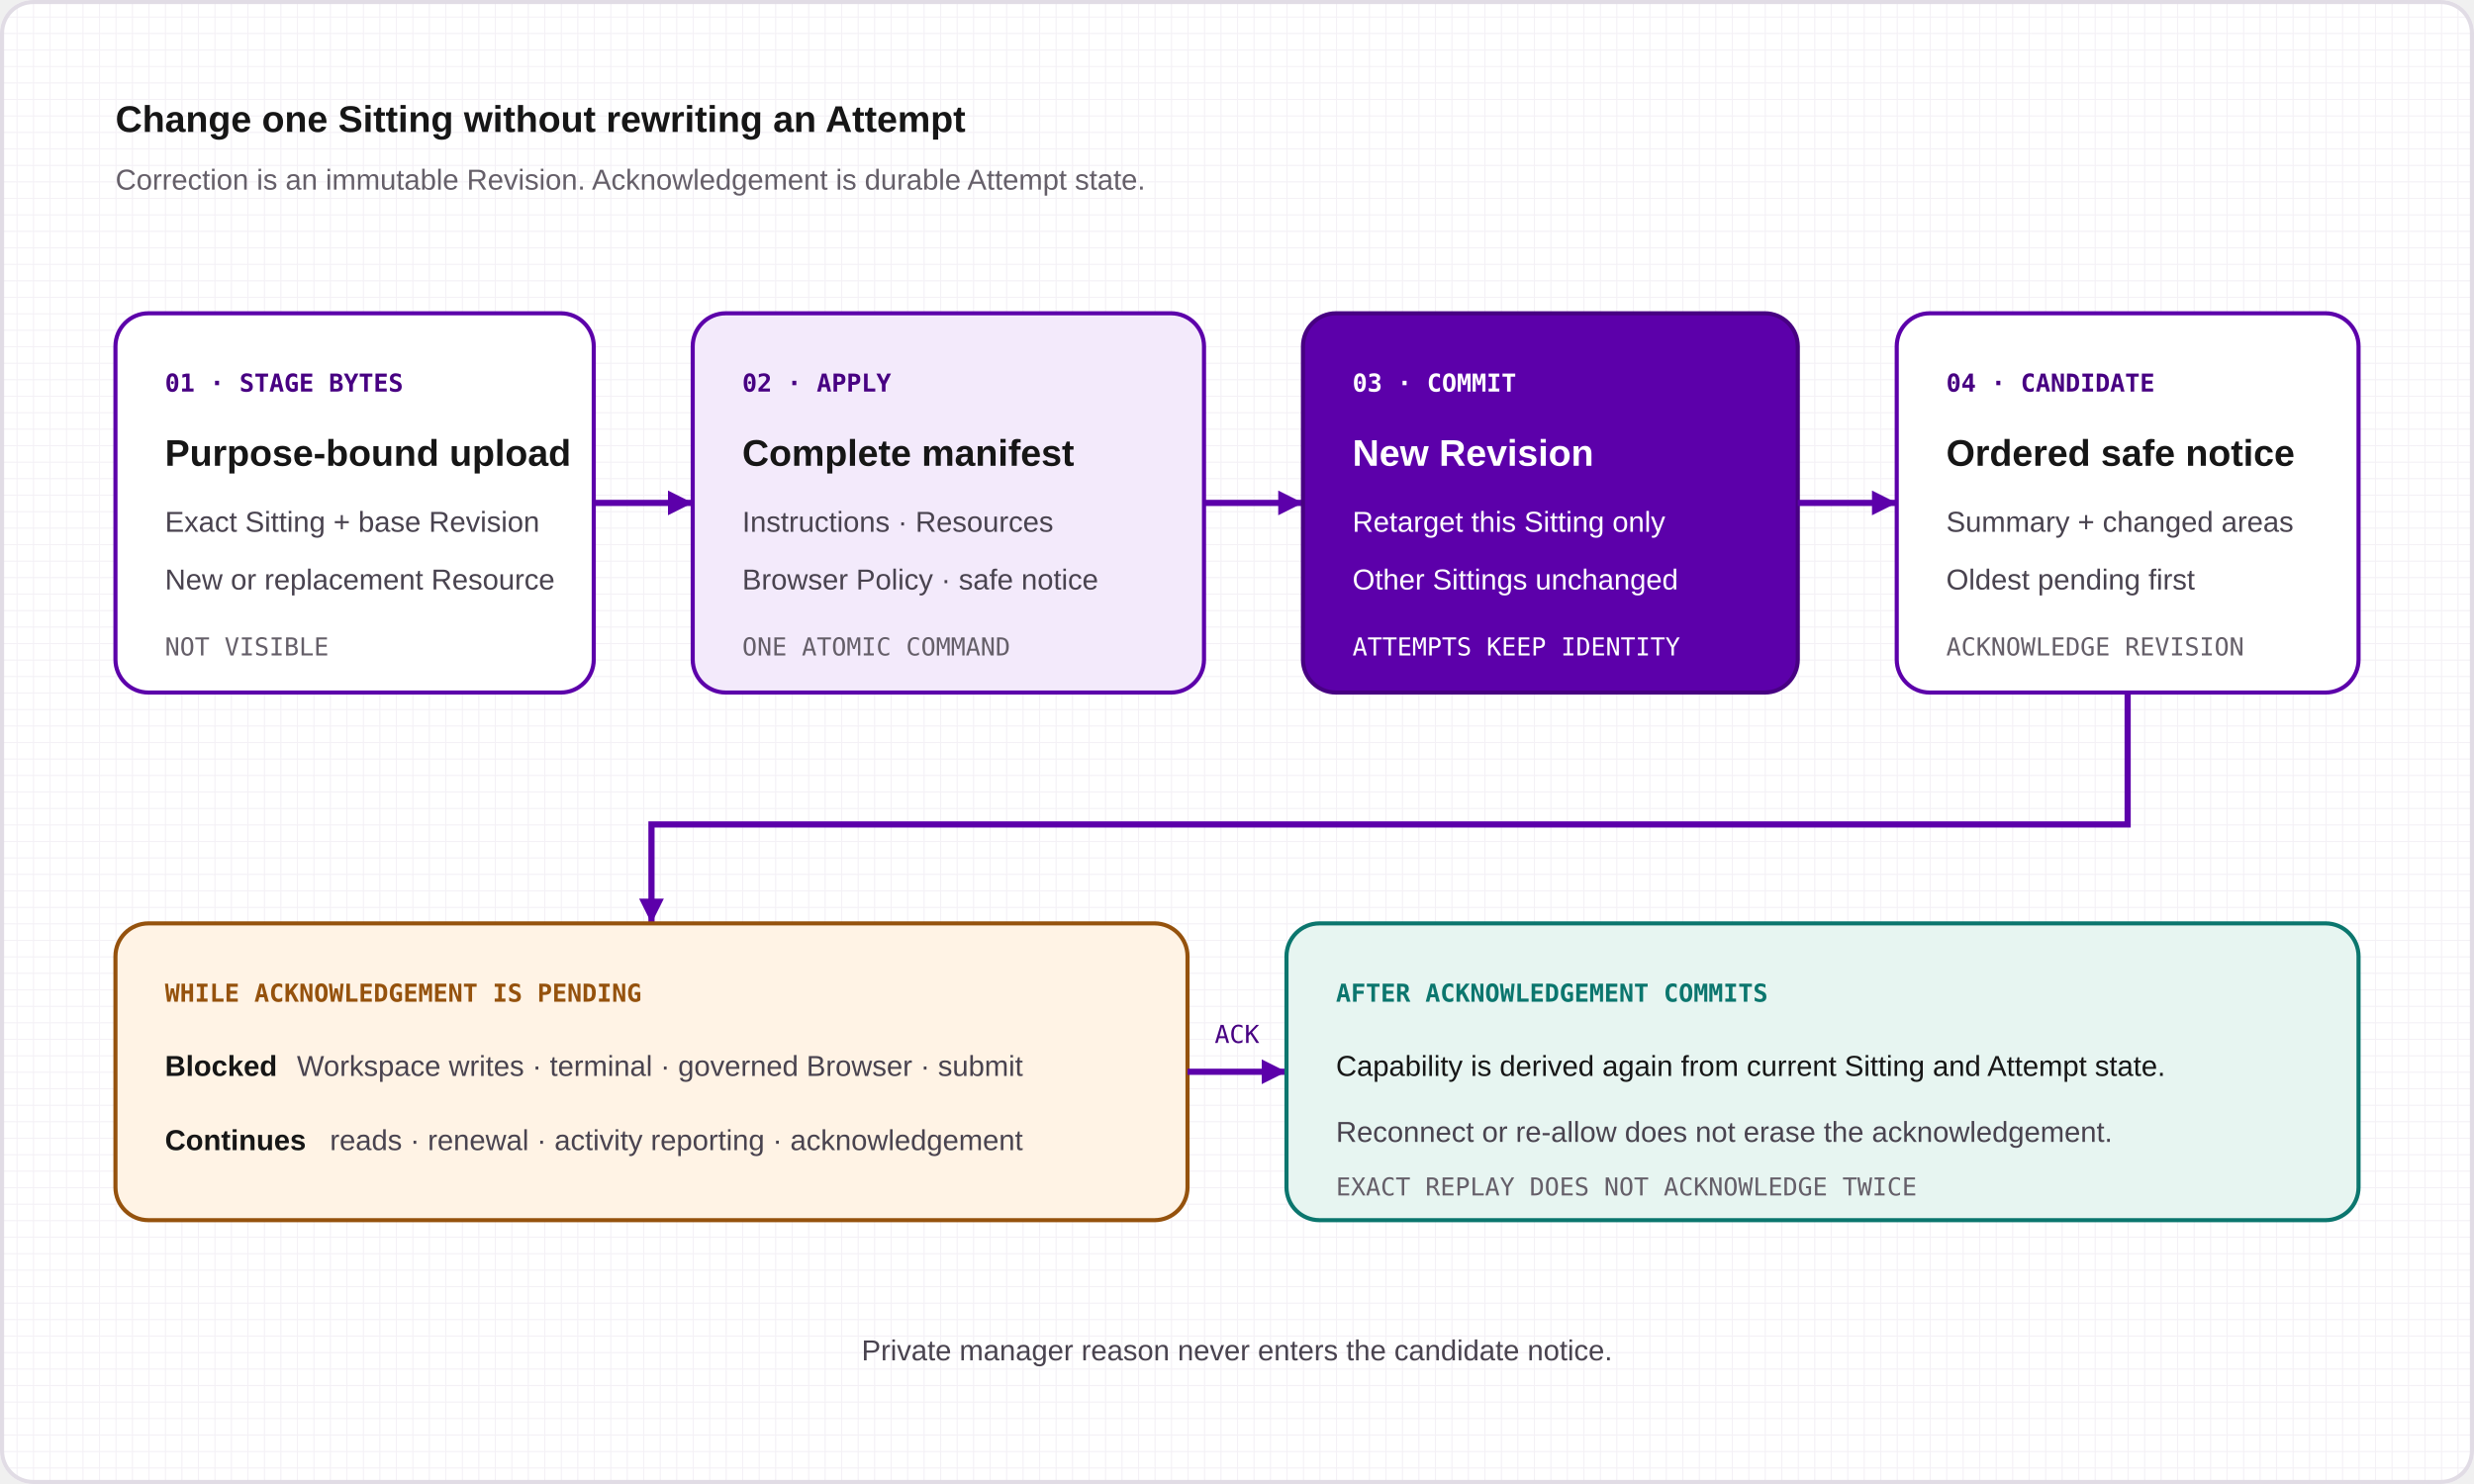
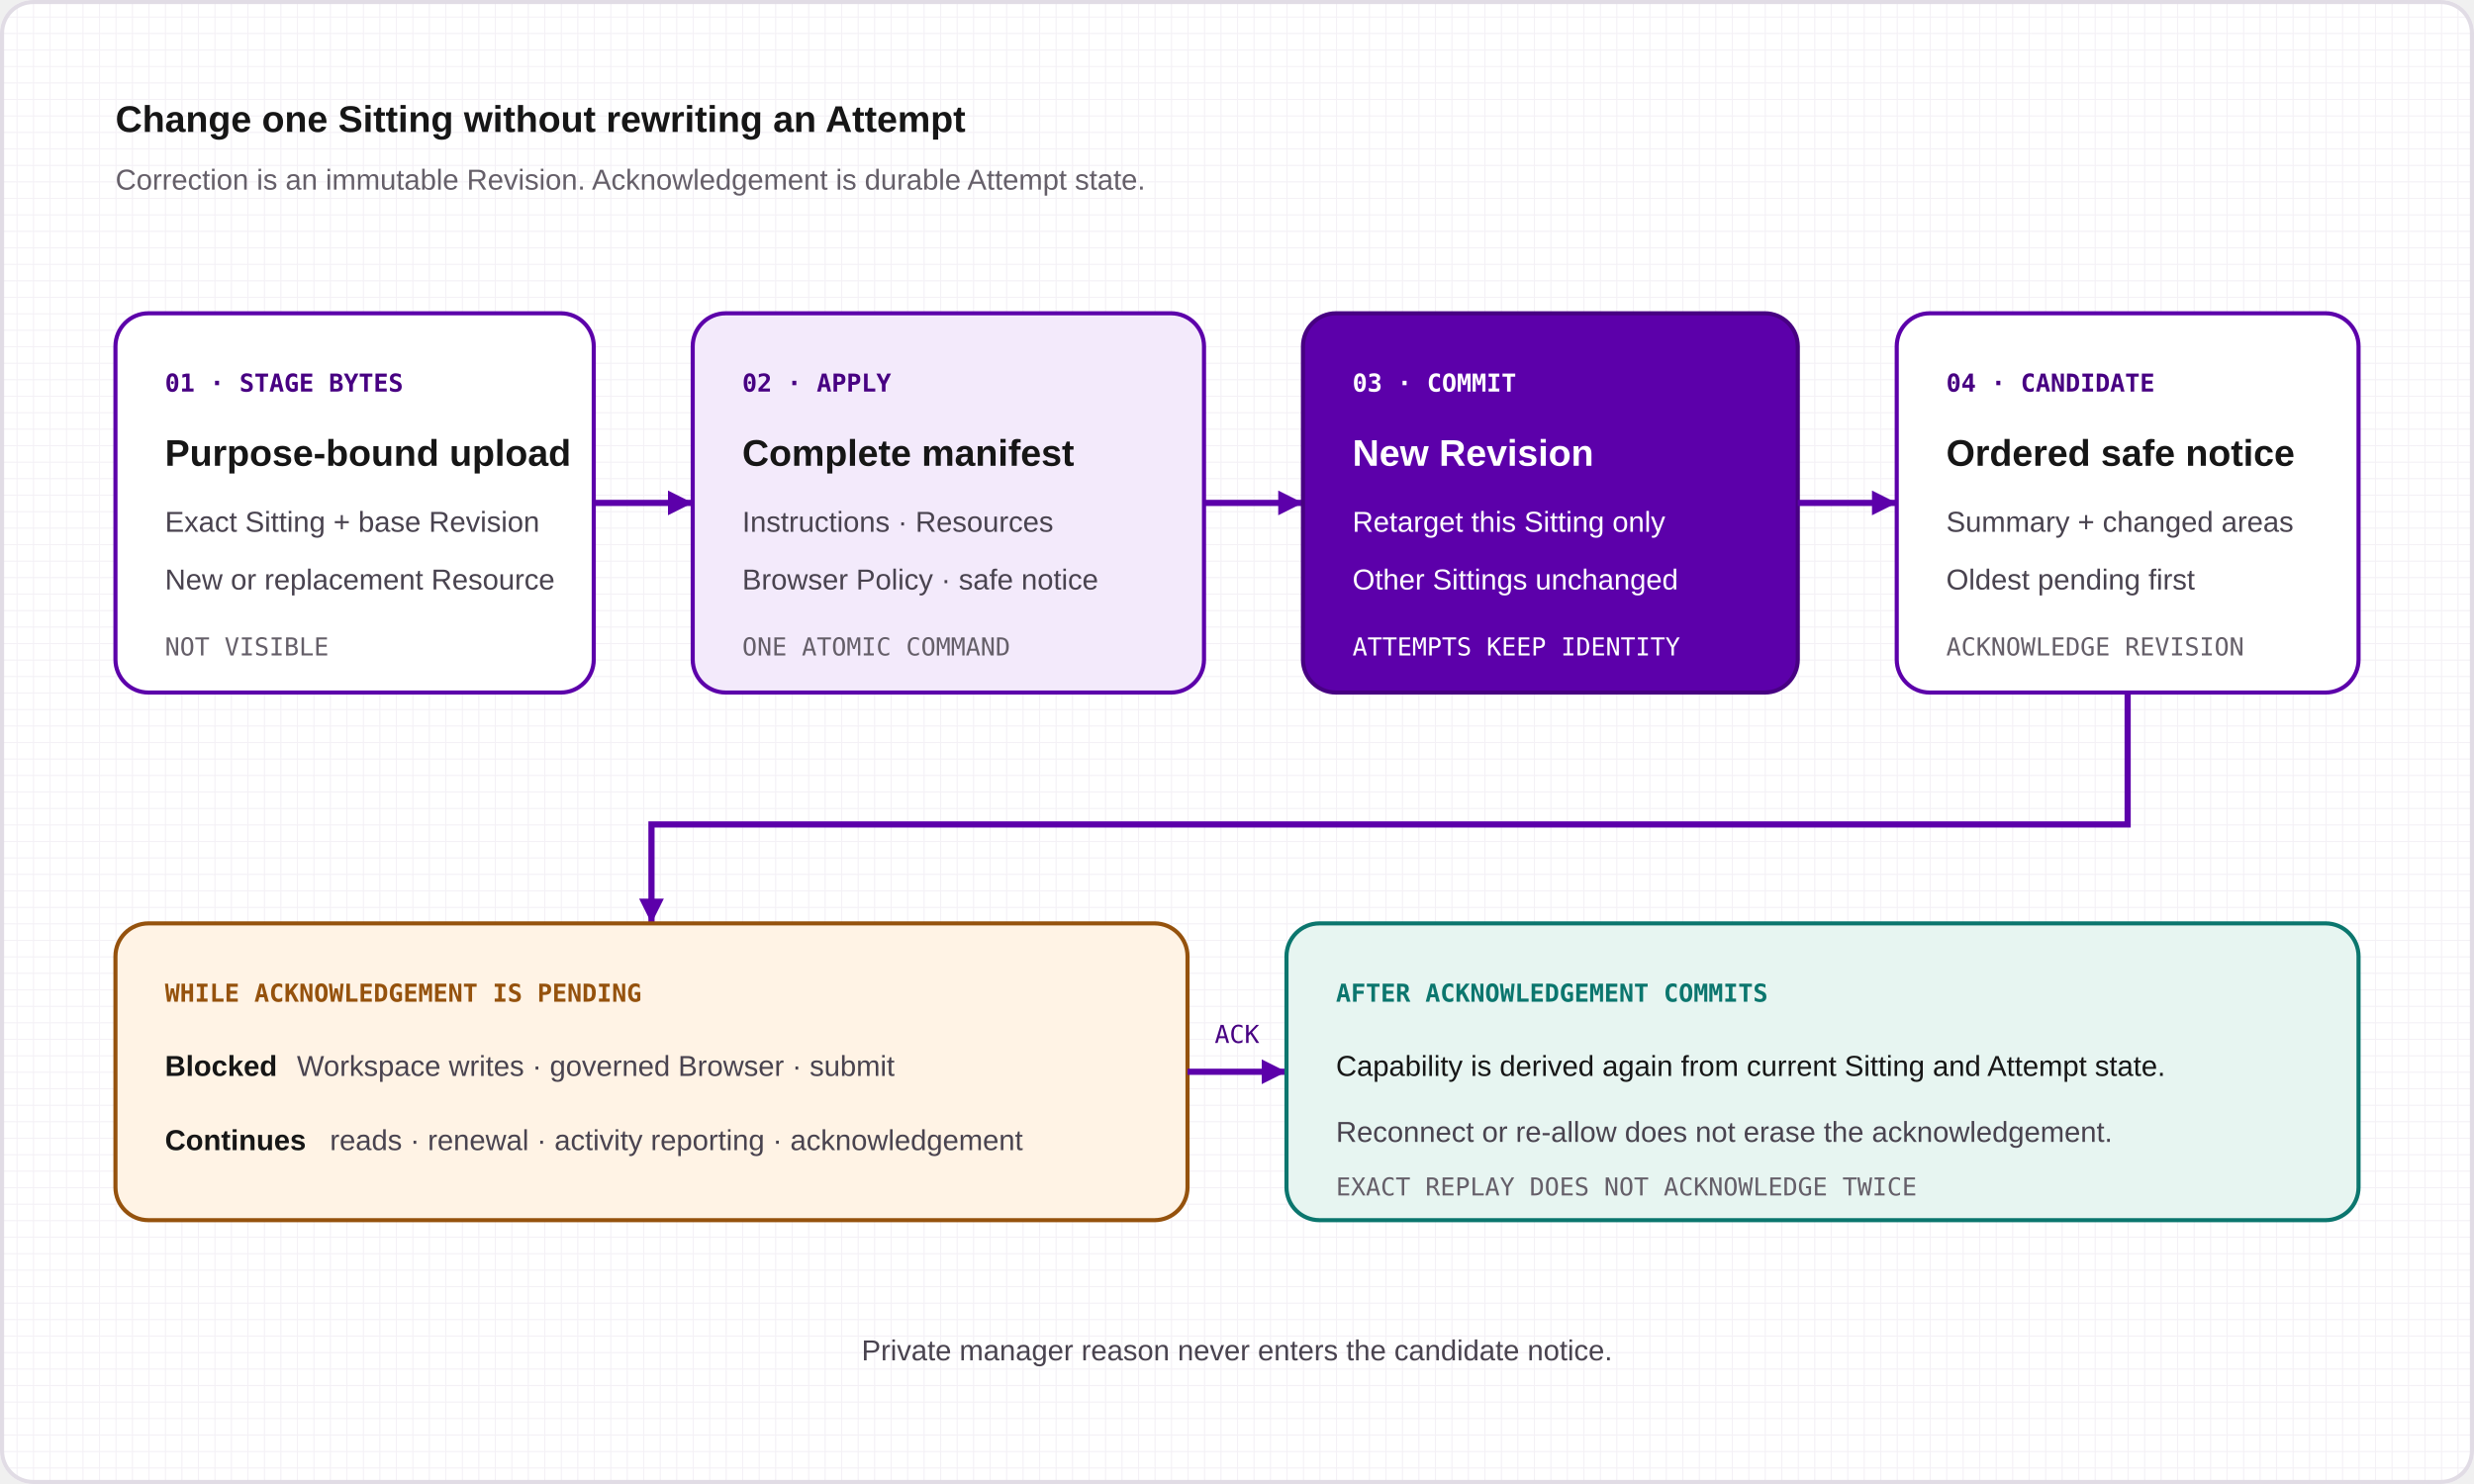
<svg xmlns="http://www.w3.org/2000/svg" width="1200" height="720" viewBox="0 0 1200 720" role="img" aria-labelledby="title description">
  <defs>
    <pattern id="grid" width="8" height="8" patternUnits="userSpaceOnUse">
      <path d="M8 0H0V8" fill="none" stroke="#f4f1f6" stroke-width="1" />
    </pattern>
    <marker id="arrow" viewBox="0 0 12 12" refX="12" refY="6" markerWidth="12" markerHeight="12" orient="auto" markerUnits="userSpaceOnUse">
      <path d="M0 0 12 6 0 12Z" fill="#5c00aa" />
    </marker>
  </defs>
  <rect width="1200" height="720" rx="16" fill="#ffffff" />
  <rect x="1" y="1" width="1198" height="718" rx="15" fill="url(#grid)" stroke="#e1dce5" stroke-width="2" />
  <text x="56" y="64" fill="#161616" font-family="IBM Plex Sans, Segoe UI, Arial, sans-serif" font-size="18" font-weight="600">Change one Sitting without rewriting an Attempt</text>
  <text x="56" y="92" fill="#655f69" font-family="IBM Plex Sans, Segoe UI, Arial, sans-serif" font-size="14">Correction is an immutable Revision. Acknowledgement is durable Attempt state.</text>
  <rect x="56" y="152" width="232" height="184" rx="16" fill="#ffffff" stroke="#5c00aa" stroke-width="2" />
  <text x="80" y="190" fill="#470082" font-family="IBM Plex Mono, Consolas, monospace" font-size="12" font-weight="600">01 · STAGE BYTES</text>
  <text x="80" y="226" fill="#161616" font-family="IBM Plex Sans, Segoe UI, Arial, sans-serif" font-size="18" font-weight="600">Purpose-bound upload</text>
  <text x="80" y="258" fill="#49434f" font-family="IBM Plex Sans, Segoe UI, Arial, sans-serif" font-size="14">Exact Sitting + base Revision</text>
  <text x="80" y="286" fill="#49434f" font-family="IBM Plex Sans, Segoe UI, Arial, sans-serif" font-size="14">New or replacement Resource</text>
  <text x="80" y="318" fill="#655f69" font-family="IBM Plex Mono, Consolas, monospace" font-size="12">NOT VISIBLE</text>
  <path d="M288 244H336" fill="none" stroke="#5c00aa" stroke-width="3" marker-end="url(#arrow)" />
  <rect x="336" y="152" width="248" height="184" rx="16" fill="#f3eafb" stroke="#5c00aa" stroke-width="2" />
  <text x="360" y="190" fill="#470082" font-family="IBM Plex Mono, Consolas, monospace" font-size="12" font-weight="600">02 · APPLY</text>
  <text x="360" y="226" fill="#161616" font-family="IBM Plex Sans, Segoe UI, Arial, sans-serif" font-size="18" font-weight="600">Complete manifest</text>
  <text x="360" y="258" fill="#49434f" font-family="IBM Plex Sans, Segoe UI, Arial, sans-serif" font-size="14">Instructions · Resources</text>
  <text x="360" y="286" fill="#49434f" font-family="IBM Plex Sans, Segoe UI, Arial, sans-serif" font-size="14">Browser Policy · safe notice</text>
  <text x="360" y="318" fill="#655f69" font-family="IBM Plex Mono, Consolas, monospace" font-size="12">ONE ATOMIC COMMAND</text>
  <path d="M584 244H632" fill="none" stroke="#5c00aa" stroke-width="3" marker-end="url(#arrow)" />
  <rect x="632" y="152" width="240" height="184" rx="16" fill="#5c00aa" stroke="#470082" stroke-width="2" />
  <text x="656" y="190" fill="#ffffff" font-family="IBM Plex Mono, Consolas, monospace" font-size="12" font-weight="600">03 · COMMIT</text>
  <text x="656" y="226" fill="#ffffff" font-family="IBM Plex Sans, Segoe UI, Arial, sans-serif" font-size="18" font-weight="600">New Revision</text>
  <text x="656" y="258" fill="#ffffff" font-family="IBM Plex Sans, Segoe UI, Arial, sans-serif" font-size="14">Retarget this Sitting only</text>
  <text x="656" y="286" fill="#ffffff" font-family="IBM Plex Sans, Segoe UI, Arial, sans-serif" font-size="14">Other Sittings unchanged</text>
  <text x="656" y="318" fill="#ffffff" font-family="IBM Plex Mono, Consolas, monospace" font-size="12">ATTEMPTS KEEP IDENTITY</text>
  <path d="M872 244H920" fill="none" stroke="#5c00aa" stroke-width="3" marker-end="url(#arrow)" />
  <rect x="920" y="152" width="224" height="184" rx="16" fill="#ffffff" stroke="#5c00aa" stroke-width="2" />
  <text x="944" y="190" fill="#470082" font-family="IBM Plex Mono, Consolas, monospace" font-size="12" font-weight="600">04 · CANDIDATE</text>
  <text x="944" y="226" fill="#161616" font-family="IBM Plex Sans, Segoe UI, Arial, sans-serif" font-size="18" font-weight="600">Ordered safe notice</text>
  <text x="944" y="258" fill="#49434f" font-family="IBM Plex Sans, Segoe UI, Arial, sans-serif" font-size="14">Summary + changed areas</text>
  <text x="944" y="286" fill="#49434f" font-family="IBM Plex Sans, Segoe UI, Arial, sans-serif" font-size="14">Oldest pending first</text>
  <text x="944" y="318" fill="#655f69" font-family="IBM Plex Mono, Consolas, monospace" font-size="12">ACKNOWLEDGE REVISION</text>
  <path d="M1032 336V400H316V448" fill="none" stroke="#5c00aa" stroke-width="3" marker-end="url(#arrow)" />
  <rect x="56" y="448" width="520" height="144" rx="16" fill="#fff3e5" stroke="#95520d" stroke-width="2" />
  <text x="80" y="486" fill="#95520d" font-family="IBM Plex Mono, Consolas, monospace" font-size="12" font-weight="600">WHILE ACKNOWLEDGEMENT IS PENDING</text>
  <text x="80" y="522" fill="#161616" font-family="IBM Plex Sans, Segoe UI, Arial, sans-serif" font-size="14" font-weight="600">Blocked</text>
-   <text x="144" y="522" fill="#49434f" font-family="IBM Plex Sans, Segoe UI, Arial, sans-serif" font-size="14">Workspace writes · terminal · governed Browser · submit</text>
+   <text x="144" y="522" fill="#49434f" font-family="IBM Plex Sans, Segoe UI, Arial, sans-serif" font-size="14">Workspace writes · governed Browser · submit</text>
  <text x="80" y="558" fill="#161616" font-family="IBM Plex Sans, Segoe UI, Arial, sans-serif" font-size="14" font-weight="600">Continues</text>
  <text x="160" y="558" fill="#49434f" font-family="IBM Plex Sans, Segoe UI, Arial, sans-serif" font-size="14">reads · renewal · activity reporting · acknowledgement</text>
  <path d="M576 520H624" fill="none" stroke="#5c00aa" stroke-width="3" marker-end="url(#arrow)" />
  <text x="600" y="506" text-anchor="middle" fill="#470082" font-family="IBM Plex Mono, Consolas, monospace" font-size="12">ACK</text>
  <rect x="624" y="448" width="520" height="144" rx="16" fill="#e7f5f1" stroke="#0b766e" stroke-width="2" />
  <text x="648" y="486" fill="#0b766e" font-family="IBM Plex Mono, Consolas, monospace" font-size="12" font-weight="600">AFTER ACKNOWLEDGEMENT COMMITS</text>
  <text x="648" y="522" fill="#161616" font-family="IBM Plex Sans, Segoe UI, Arial, sans-serif" font-size="14">Capability is derived again from current Sitting and Attempt state.</text>
  <text x="648" y="554" fill="#49434f" font-family="IBM Plex Sans, Segoe UI, Arial, sans-serif" font-size="14">Reconnect or re-allow does not erase the acknowledgement.</text>
  <text x="648" y="580" fill="#655f69" font-family="IBM Plex Mono, Consolas, monospace" font-size="12">EXACT REPLAY DOES NOT ACKNOWLEDGE TWICE</text>
  <text x="600" y="660" text-anchor="middle" fill="#49434f" font-family="IBM Plex Sans, Segoe UI, Arial, sans-serif" font-size="14">Private manager reason never enters the candidate notice.</text>
</svg>
